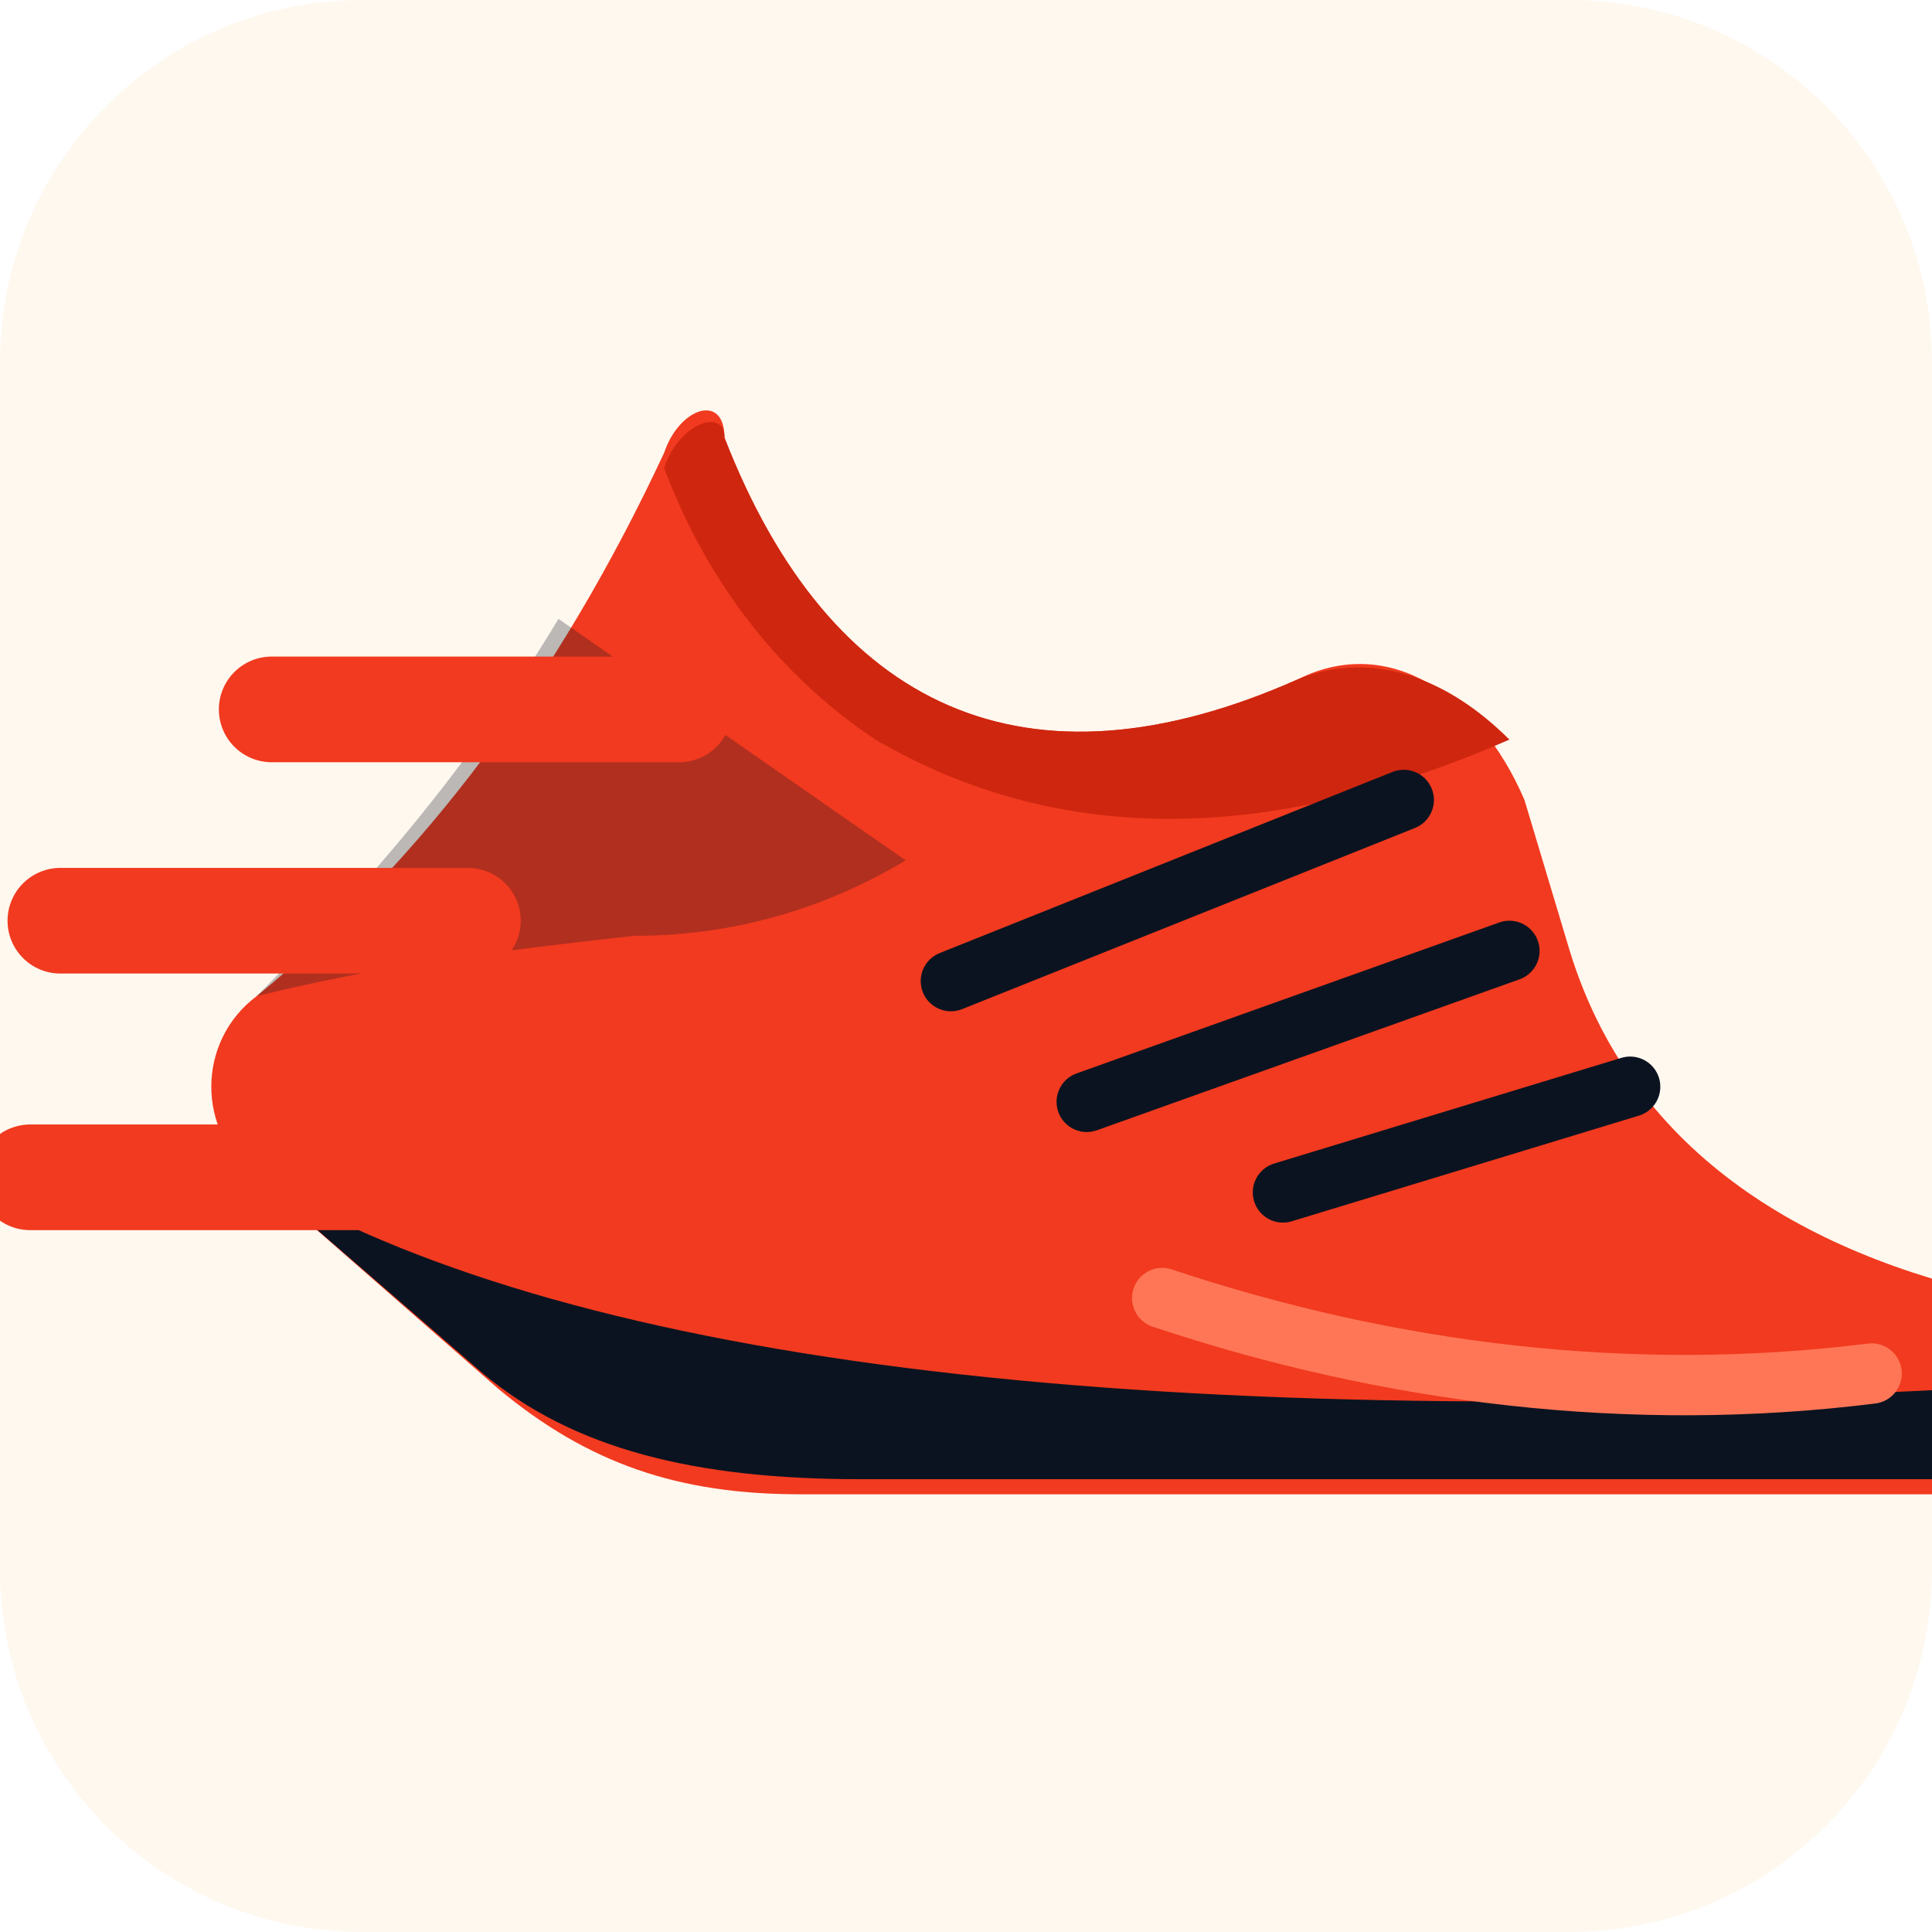
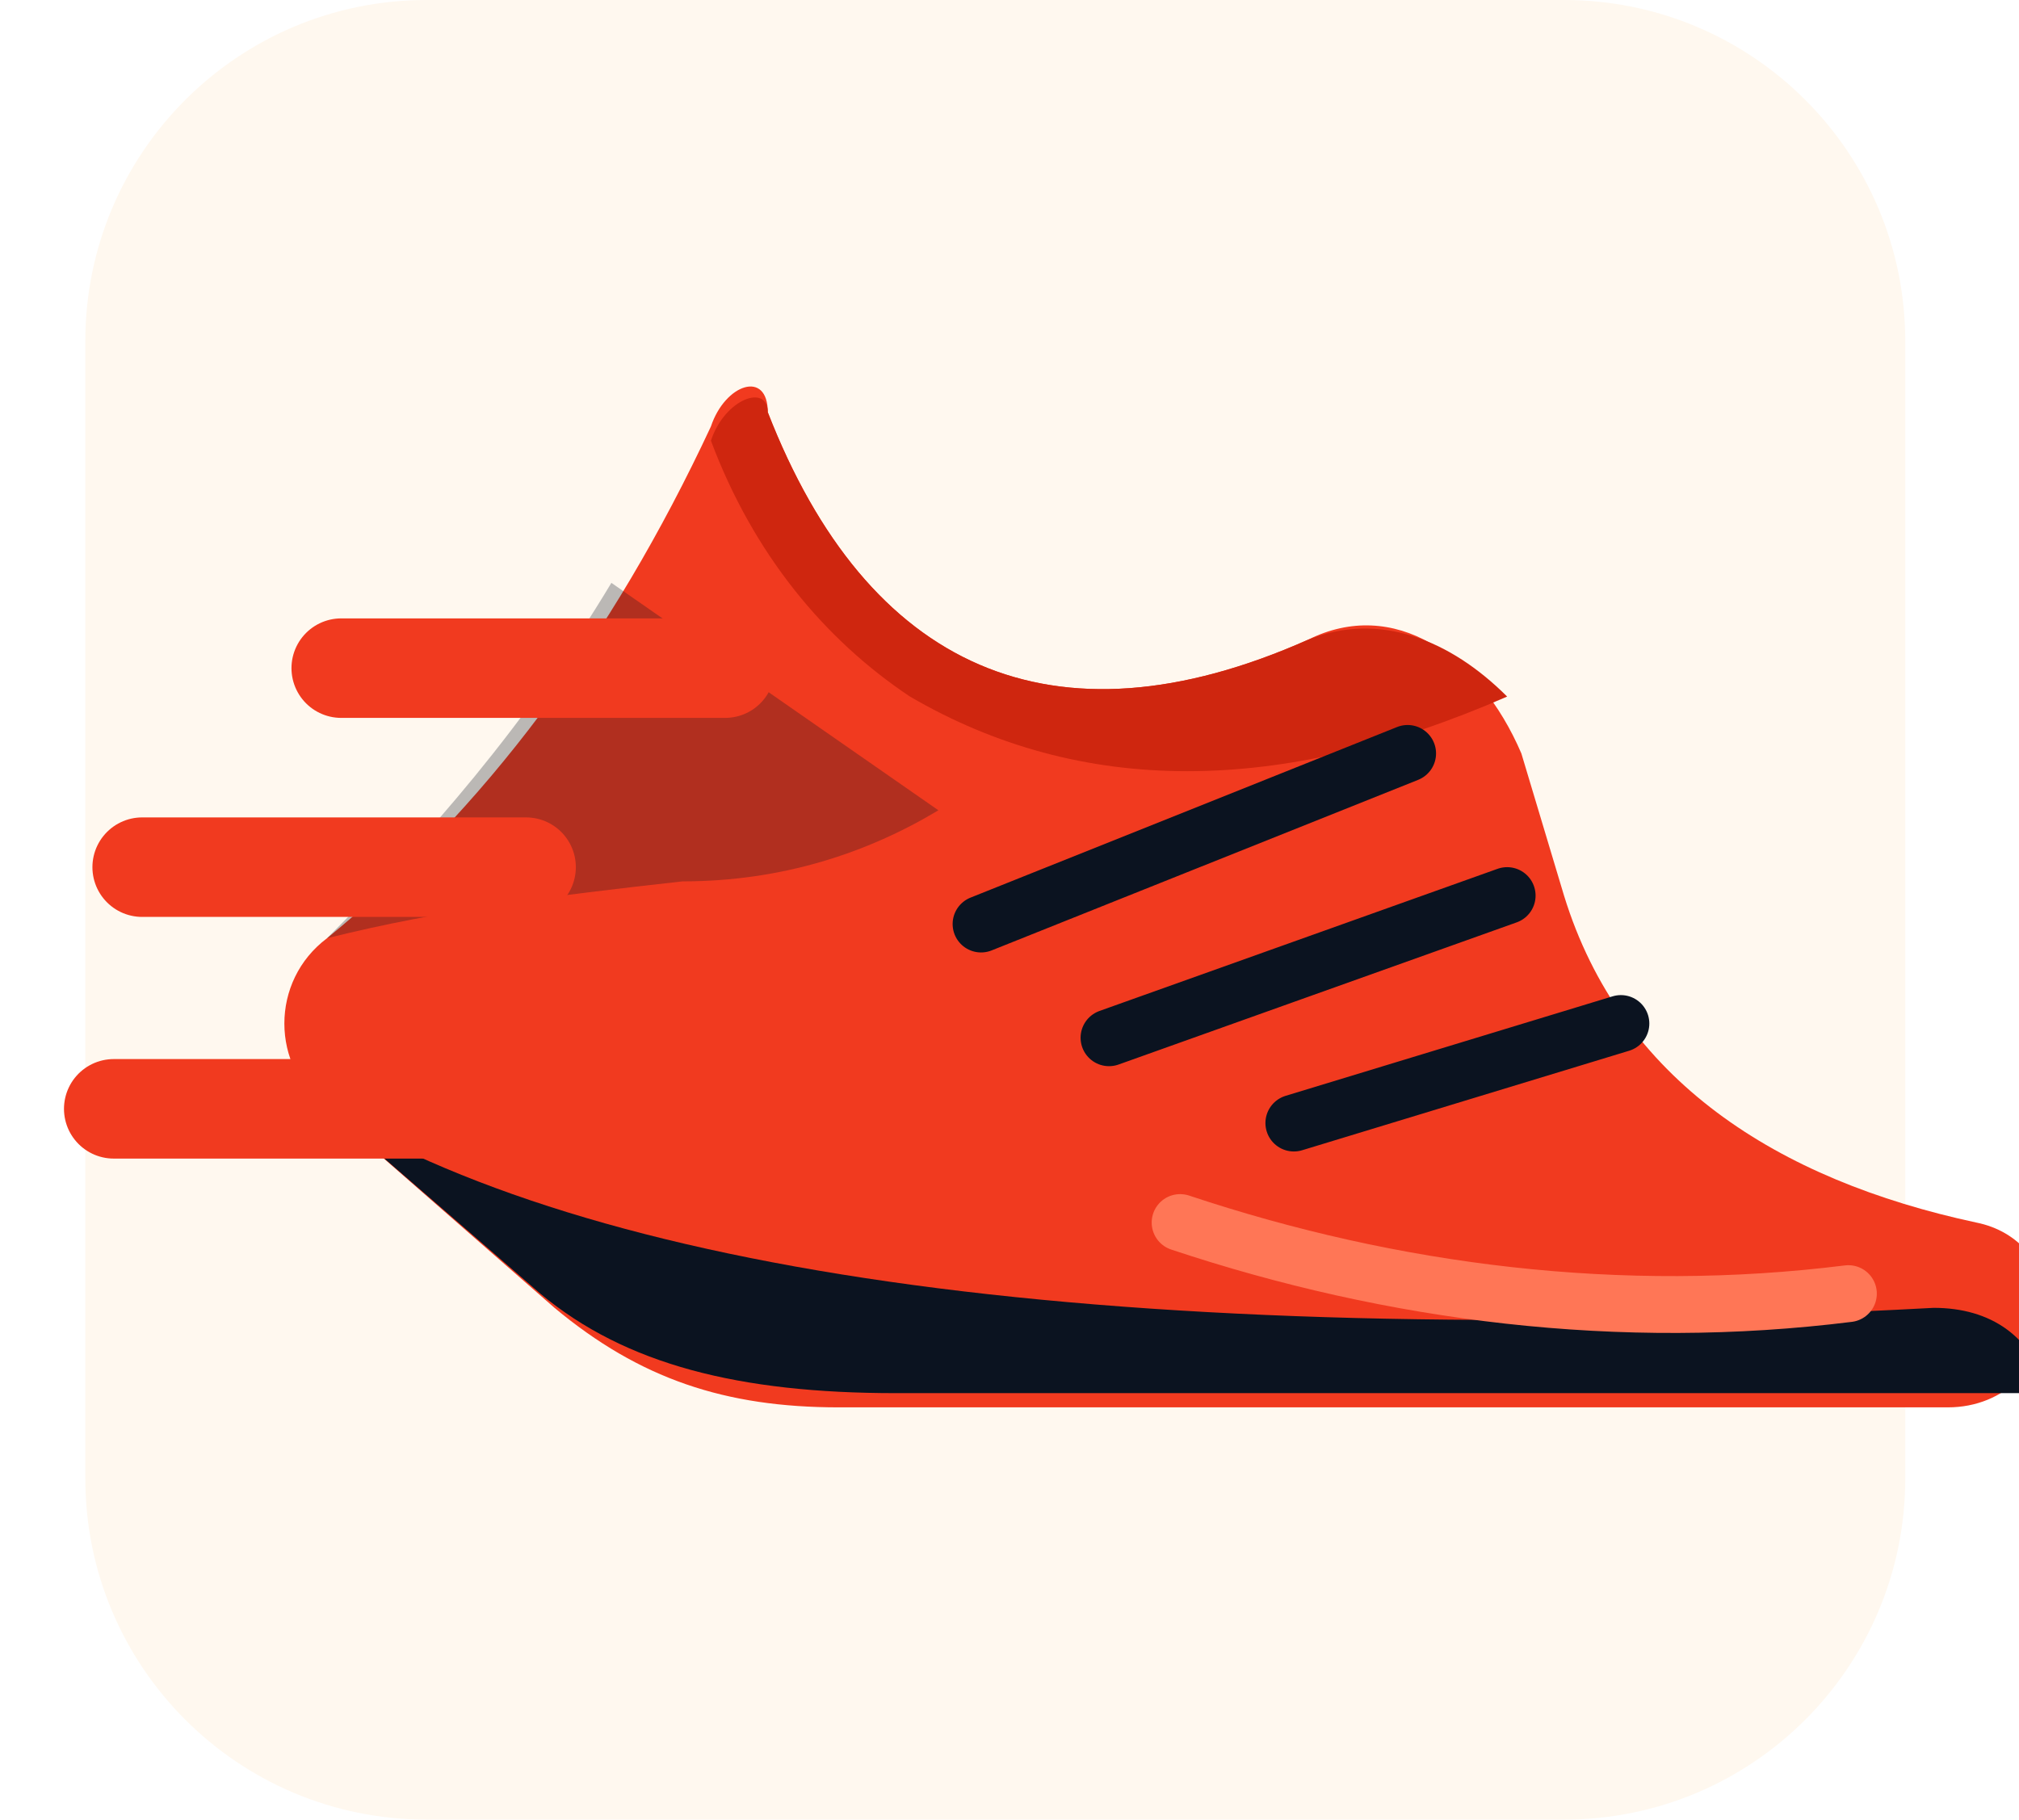
- <svg xmlns="http://www.w3.org/2000/svg" viewBox="0 0 128 128">
+ <svg xmlns="http://www.w3.org/2000/svg" viewBox="-6 0 142 128">
  <rect width="128" height="128" rx="24" fill="#fff8ef" />
  <path fill="#f13a1f" d="M48 29c7 18 20 24 38 16 6-3 12 1 15 8l3 10c4 13 15 20 29 23 3 .6 5 3 5 6 0 4-3 7-7 7H53c-8 0-14-2-20-7L17 78c-4-3-4-9 0-12 11-9 20-21 27-36 1-3 4-4 4-1Z" />
  <path fill="#cf260f" d="M48 29c7 18 20 24 38 16 5-2 10 0 14 4-16 7-30 7-42 0-6-4-11-10-14-18 1-3 4-4 4-2Z" />
  <path fill="#0b1320" d="M17 78c20 12 57 17 113 14 4 0 7 2 8 6H57c-11 0-19-2-25-7L17 78Z" />
  <path fill="#0b1320" d="M42 62c-9 1-17 2-25 4 7-7 14-15 20-25l23 16c-5 3-11 5-18 5Z" opacity=".28" />
  <path fill="none" stroke="#0b1320" stroke-linecap="round" stroke-width="4" d="m63 65 30-12m-21 20 28-10m-15 16 23-7" />
  <path fill="none" stroke="#f13a1f" stroke-linecap="round" stroke-width="7" d="M4 61h27M2 78h23M18 47h27" />
  <path fill="none" stroke="#ff7656" stroke-linecap="round" stroke-width="4" d="M77 86c15 5 31 7 47 5" />
</svg>
